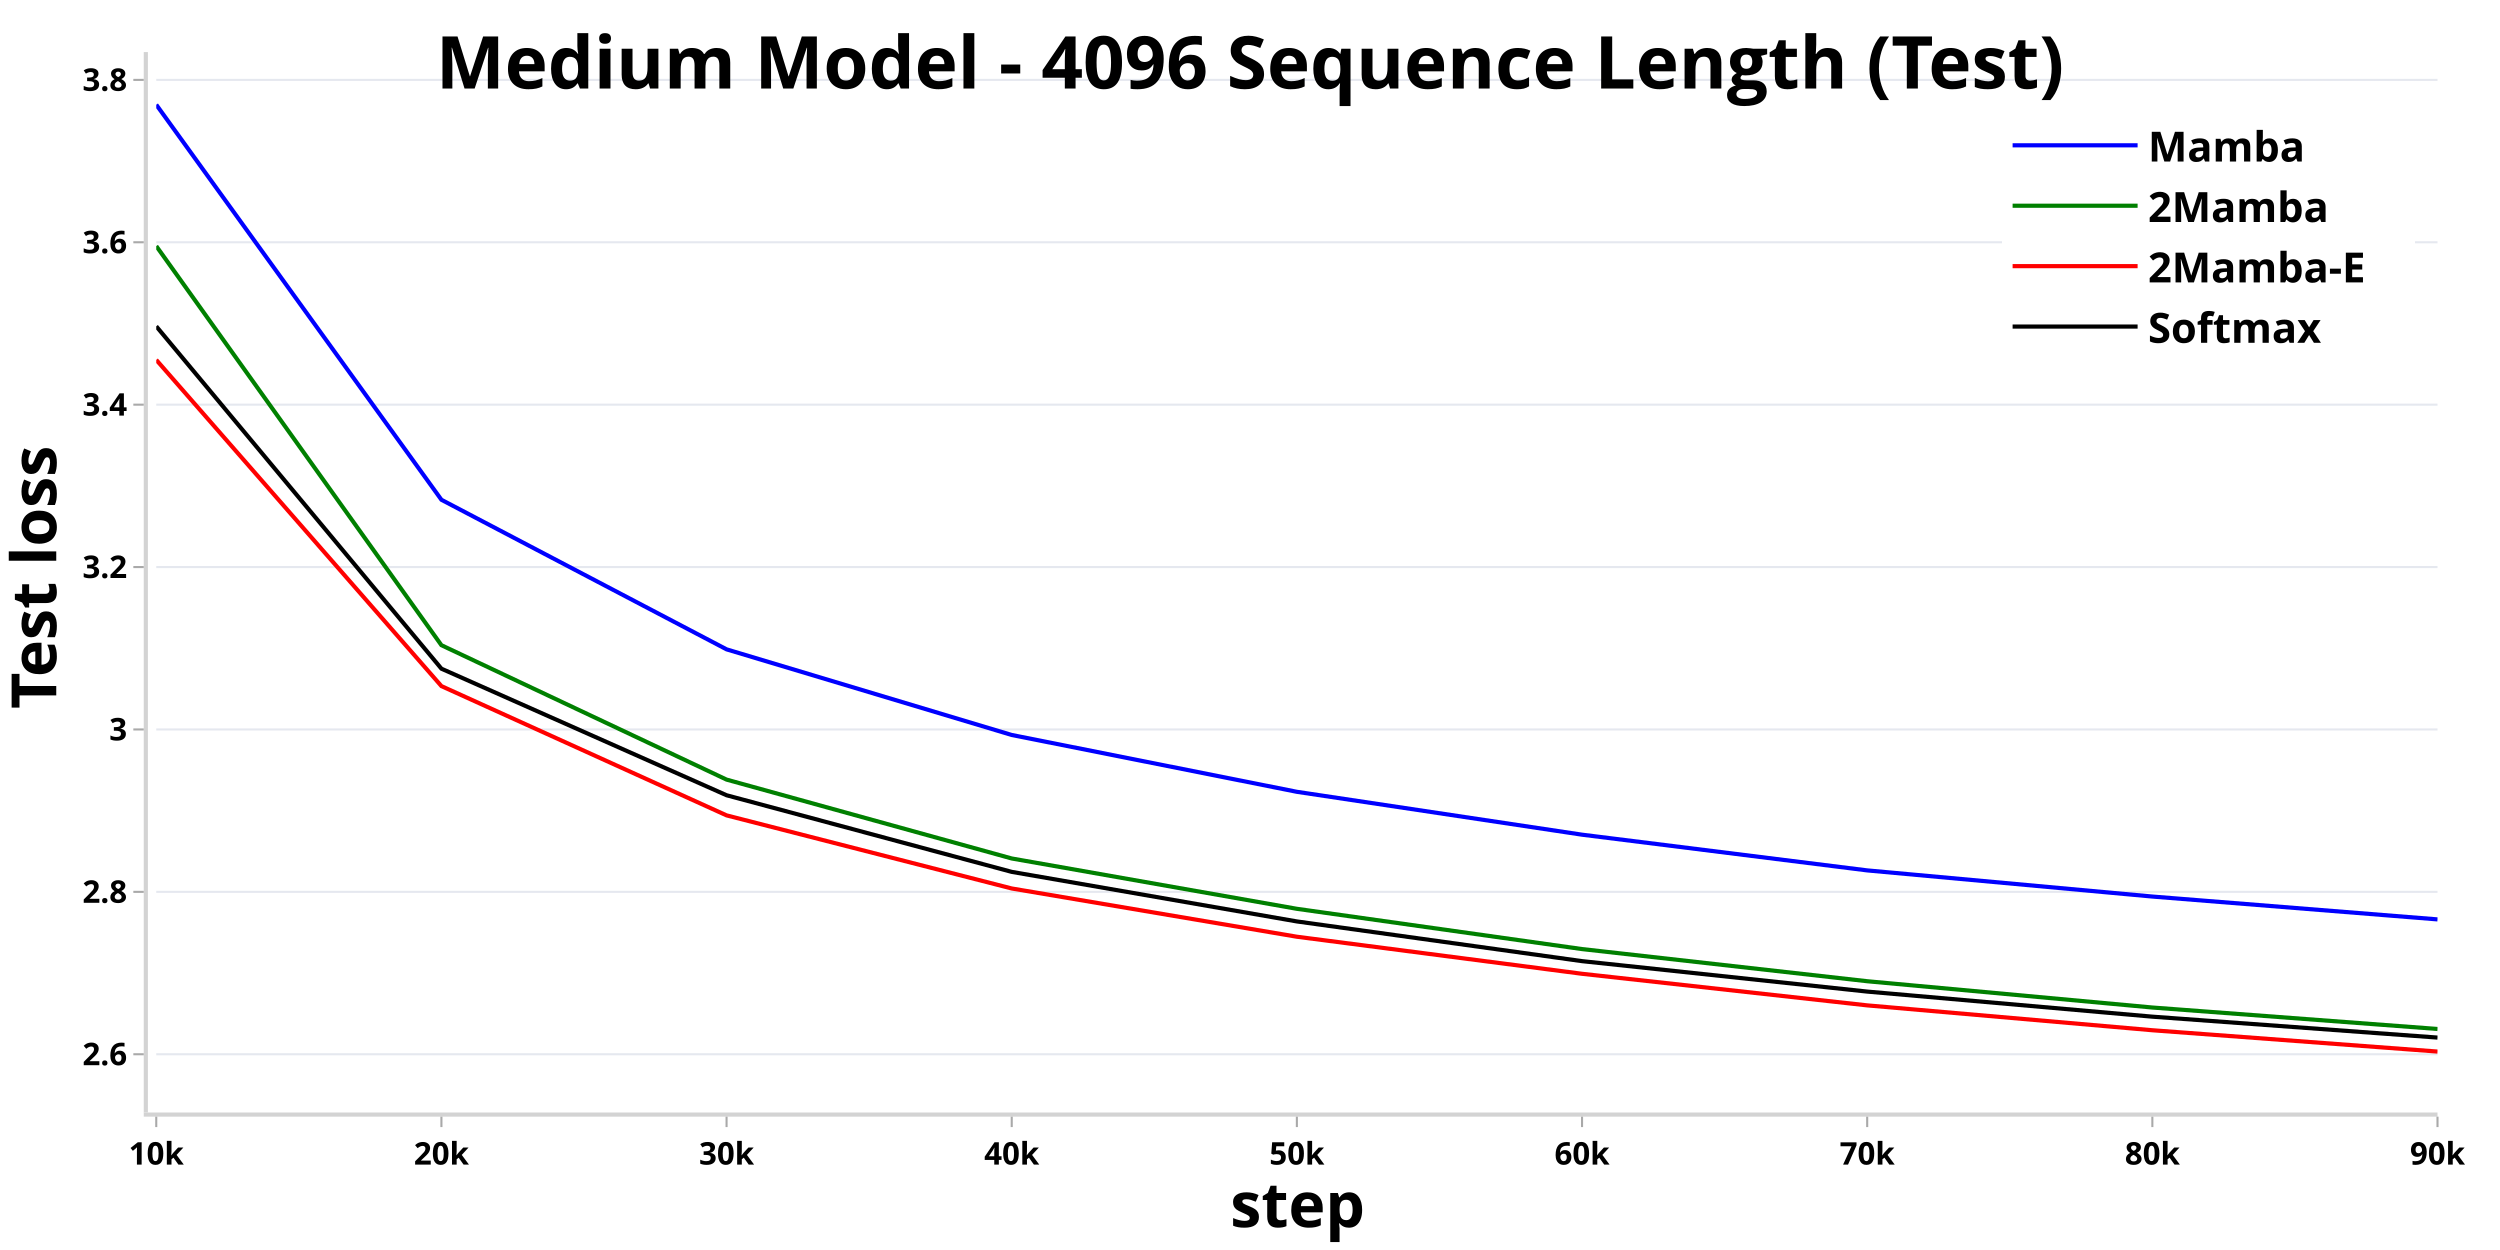
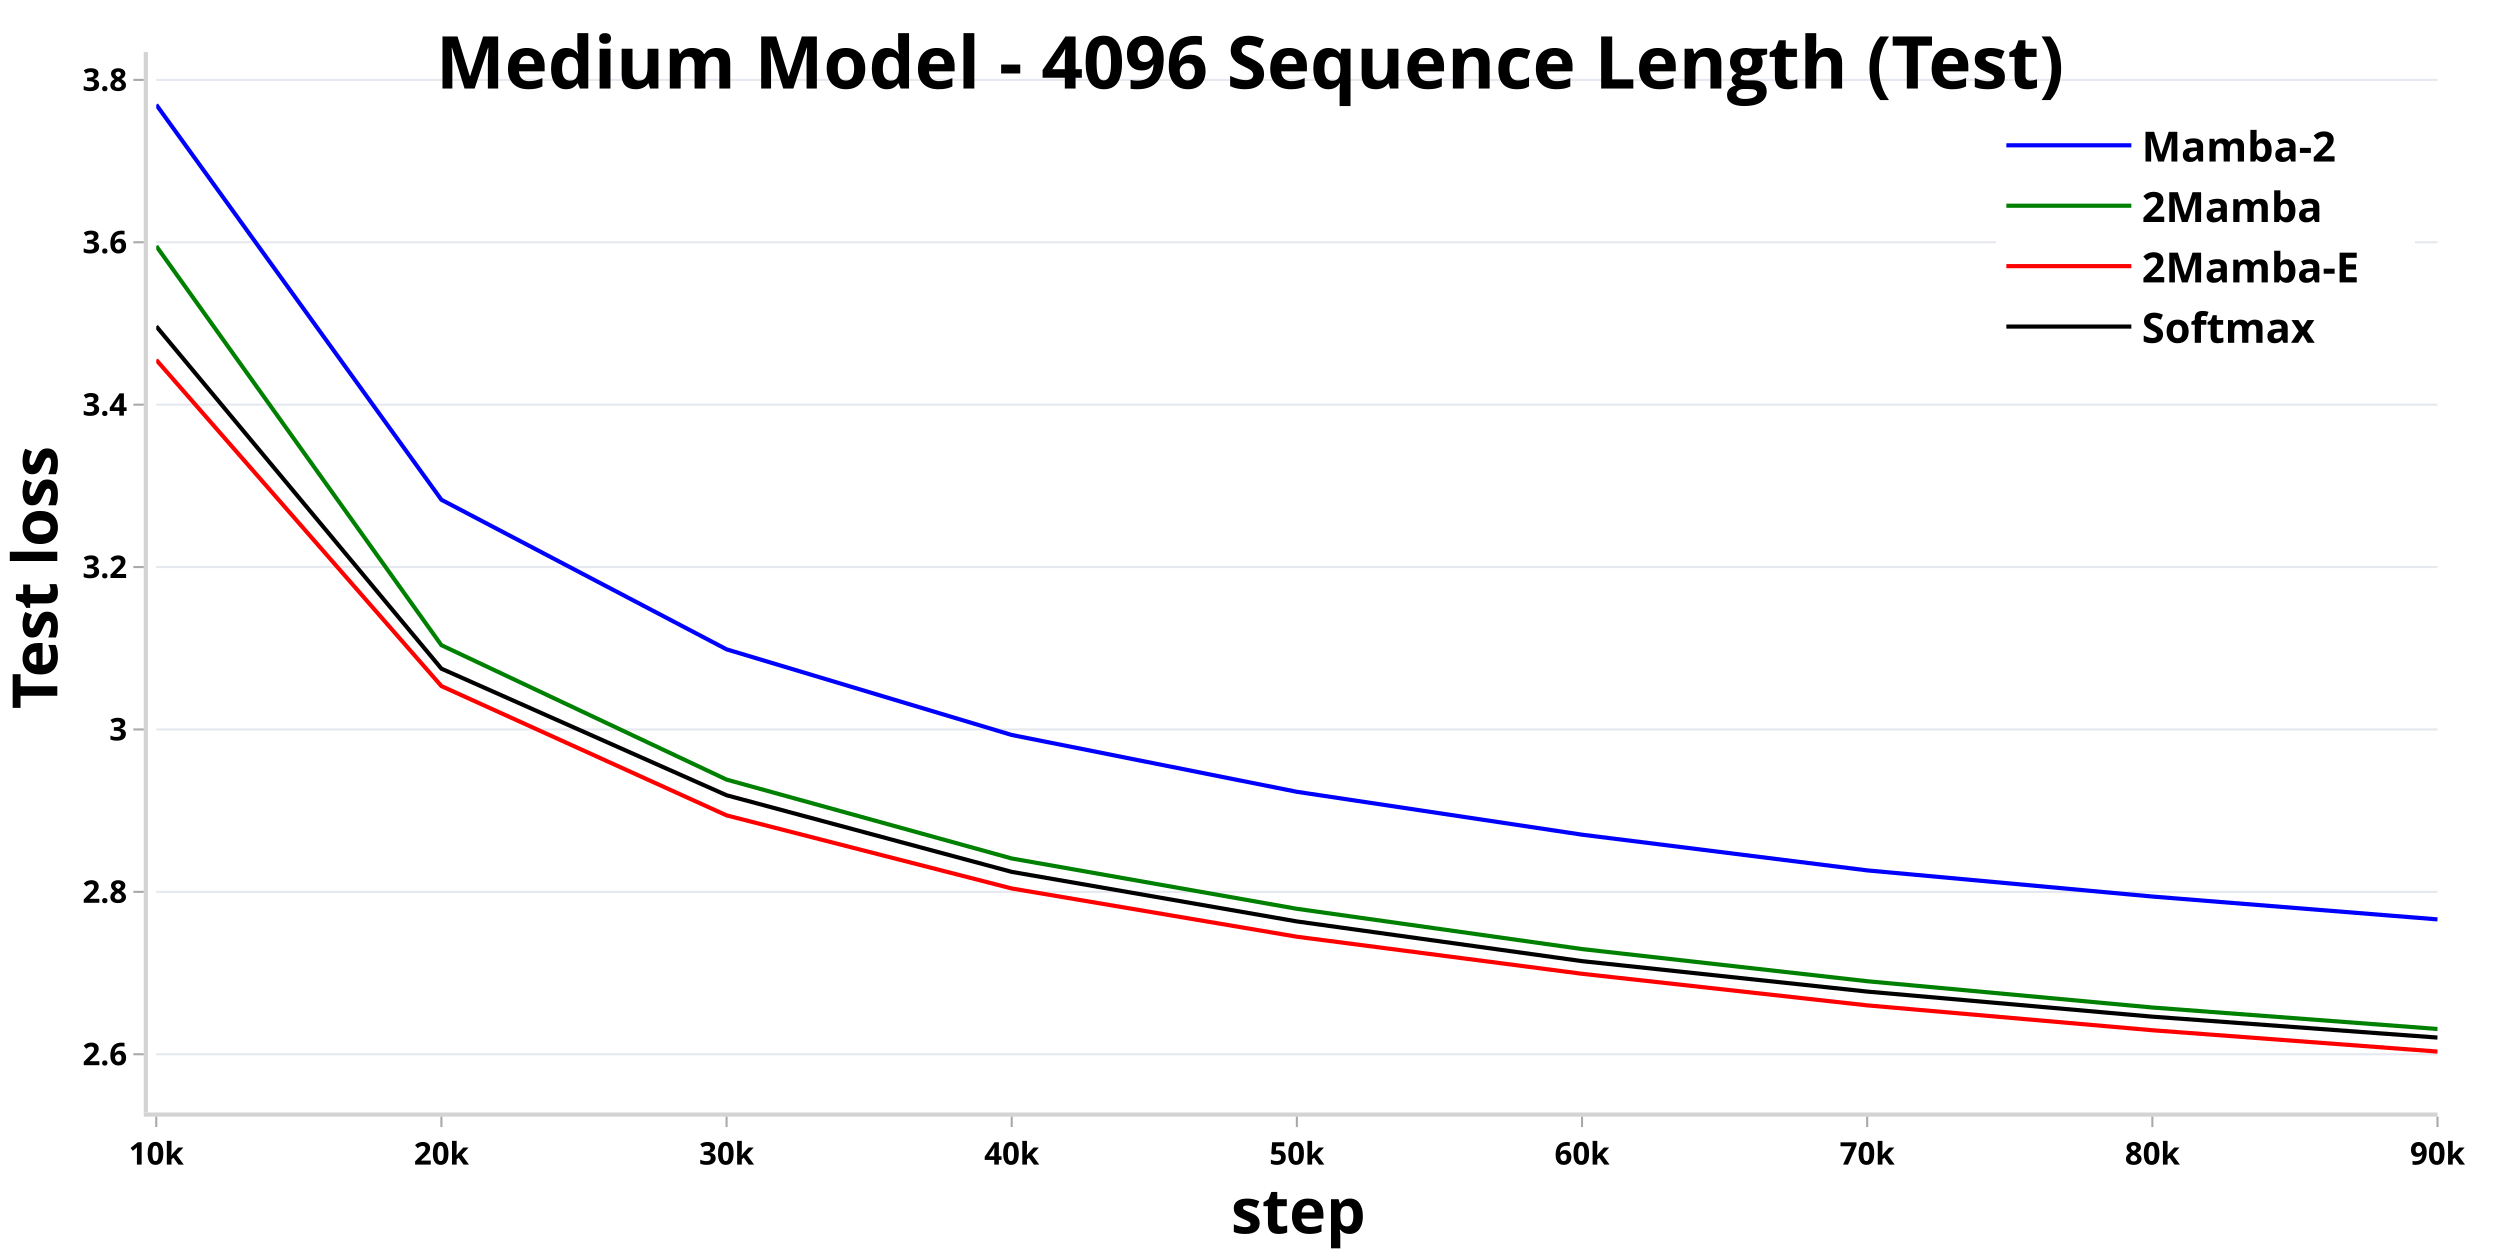
<svg xmlns="http://www.w3.org/2000/svg" class="main-svg" width="1200" height="600" style="" viewBox="0 0 1200 600">
  <rect x="0" y="0" width="1200" height="600" style="fill: rgb(255, 255, 255); fill-opacity: 1;" />
-   <defs id="defs-dba0a6">
+   <defs id="defs-2e484d">
    <g class="clips">
-       <clipPath id="clipdba0a6xyplot" class="plotclip">
+       <clipPath id="clip2e484dxyplot" class="plotclip">
        <rect width="1095" height="505" />
      </clipPath>
-       <clipPath class="axesclip" id="clipdba0a6x">
+       <clipPath class="axesclip" id="clip2e484dx">
        <rect x="75" y="0" width="1095" height="600" />
      </clipPath>
-       <clipPath class="axesclip" id="clipdba0a6y">
+       <clipPath class="axesclip" id="clip2e484dy">
        <rect x="0" y="25" width="1200" height="505" />
      </clipPath>
-       <clipPath class="axesclip" id="clipdba0a6xy">
+       <clipPath class="axesclip" id="clip2e484dxy">
        <rect x="75" y="25" width="1095" height="505" />
      </clipPath>
    </g>
    <g class="gradients" />
    <g class="patterns" />
  </defs>
  <g class="bglayer" />
  <g class="layer-below">
    <g class="imagelayer" />
    <g class="shapelayer" />
  </g>
  <g class="cartesianlayer">
    <g class="subplot xy">
      <g class="layer-subplot">
        <g class="shapelayer" />
        <g class="imagelayer" />
      </g>
      <g class="minor-gridlayer">
        <g class="x" />
        <g class="y" />
      </g>
      <g class="gridlayer">
        <g class="x" />
        <g class="y">
          <path class="ygrid crisp" transform="translate(0,506.04)" d="M75,0h1095" style="stroke: rgb(229, 232, 239); stroke-opacity: 1; stroke-width: 1px;" />
          <path class="ygrid crisp" transform="translate(0,428.09)" d="M75,0h1095" style="stroke: rgb(229, 232, 239); stroke-opacity: 1; stroke-width: 1px;" />
          <path class="ygrid crisp" transform="translate(0,350.14)" d="M75,0h1095" style="stroke: rgb(229, 232, 239); stroke-opacity: 1; stroke-width: 1px;" />
          <path class="ygrid crisp" transform="translate(0,272.19)" d="M75,0h1095" style="stroke: rgb(229, 232, 239); stroke-opacity: 1; stroke-width: 1px;" />
          <path class="ygrid crisp" transform="translate(0,194.24)" d="M75,0h1095" style="stroke: rgb(229, 232, 239); stroke-opacity: 1; stroke-width: 1px;" />
          <path class="ygrid crisp" transform="translate(0,116.29)" d="M75,0h1095" style="stroke: rgb(229, 232, 239); stroke-opacity: 1; stroke-width: 1px;" />
          <path class="ygrid crisp" transform="translate(0,38.35)" d="M75,0h1095" style="stroke: rgb(229, 232, 239); stroke-opacity: 1; stroke-width: 1px;" />
        </g>
      </g>
      <g class="zerolinelayer" />
      <g class="layer-between">
        <g class="shapelayer" />
        <g class="imagelayer" />
      </g>
      <path class="xlines-below" />
      <path class="ylines-below" />
      <g class="overlines-below" />
      <g class="xaxislayer-below" />
      <g class="yaxislayer-below" />
      <g class="overaxes-below" />
      <g class="overplot">
-         <g class="xy" transform="translate(75,25)" clip-path="url(#clipdba0a6xyplot)">
+         <g class="xy" transform="translate(75,25)" clip-path="url(#clip2e484dxyplot)">
          <g class="scatterlayer mlayer">
-             <g class="trace scatter trace20ffe7" style="stroke-miterlimit: 2; opacity: 1;">
+             <g class="trace scatter trace651362" style="stroke-miterlimit: 2; opacity: 1;">
              <g class="fills" />
              <g class="errorbars" />
              <g class="lines">
                <path class="js-line" d="M0,25.25L136.88,214.89L273.75,286.69L410.63,327.79L547.5,355.07L684.38,375.65L821.25,392.79L958.13,405.34L1095,416.31" style="vector-effect: none; fill: none; stroke: rgb(0, 0, 255); stroke-opacity: 1; stroke-width: 2px; opacity: 1;" />
              </g>
              <g class="points" />
              <g class="text" />
            </g>
-             <g class="trace scatter traced1b3ba" style="stroke-miterlimit: 2; opacity: 1;">
+             <g class="trace scatter trace25c7e0" style="stroke-miterlimit: 2; opacity: 1;">
              <g class="fills" />
              <g class="errorbars" />
              <g class="lines">
                <path class="js-line" d="M0,93.11L136.88,284.7L273.75,349.21L410.63,387.07L547.5,411.23L684.38,430.56L821.25,445.99L958.13,458.61L1095,468.91" style="vector-effect: none; fill: none; stroke: rgb(0, 128, 0); stroke-opacity: 1; stroke-width: 2px; opacity: 1;" />
              </g>
              <g class="points" />
              <g class="text" />
            </g>
-             <g class="trace scatter trace5d7a2b" style="stroke-miterlimit: 2; opacity: 1;">
+             <g class="trace scatter traceed0ecd" style="stroke-miterlimit: 2; opacity: 1;">
              <g class="fills" />
              <g class="errorbars" />
              <g class="lines">
                <path class="js-line" d="M0,147.74L136.88,304.33L273.75,366.38L410.63,401.47L547.5,424.63L684.38,442.42L821.25,457.58L958.13,469.52L1095,479.75" style="vector-effect: none; fill: none; stroke: rgb(255, 0, 0); stroke-opacity: 1; stroke-width: 2px; opacity: 1;" />
              </g>
              <g class="points" />
              <g class="text" />
            </g>
-             <g class="trace scatter trace59f613" style="stroke-miterlimit: 2; opacity: 1;">
+             <g class="trace scatter trace078b0c" style="stroke-miterlimit: 2; opacity: 1;">
              <g class="fills" />
              <g class="errorbars" />
              <g class="lines">
                <path class="js-line" d="M0,131.63L136.88,295.97L273.75,356.72L410.63,393.5L547.5,417.29L684.38,436.35L821.25,450.96L958.13,463L1095,473.04" style="vector-effect: none; fill: none; stroke: rgb(0, 0, 0); stroke-opacity: 1; stroke-width: 2px; opacity: 1;" />
              </g>
              <g class="points" />
              <g class="text" />
            </g>
          </g>
        </g>
      </g>
      <g class="zerolinelayer-above" />
      <path class="xlines-above crisp" d="M69,535H1170" style="fill: none; stroke-width: 2px; stroke: rgb(211, 211, 211); stroke-opacity: 1;" />
      <path class="ylines-above crisp" d="M70,25V534" style="fill: none; stroke-width: 2px; stroke: rgb(211, 211, 211); stroke-opacity: 1;" />
      <g class="overlines-above" />
      <g class="xaxislayer-above">
        <path class="xtick ticks crisp" d="M0,536v5" transform="translate(75,0)" style="stroke: rgb(169, 169, 169); stroke-opacity: 1; stroke-width: 1px;" />
        <path class="xtick ticks crisp" d="M0,536v5" transform="translate(211.88,0)" style="stroke: rgb(169, 169, 169); stroke-opacity: 1; stroke-width: 1px;" />
        <path class="xtick ticks crisp" d="M0,536v5" transform="translate(348.75,0)" style="stroke: rgb(169, 169, 169); stroke-opacity: 1; stroke-width: 1px;" />
        <path class="xtick ticks crisp" d="M0,536v5" transform="translate(485.63,0)" style="stroke: rgb(169, 169, 169); stroke-opacity: 1; stroke-width: 1px;" />
        <path class="xtick ticks crisp" d="M0,536v5" transform="translate(622.5,0)" style="stroke: rgb(169, 169, 169); stroke-opacity: 1; stroke-width: 1px;" />
        <path class="xtick ticks crisp" d="M0,536v5" transform="translate(759.38,0)" style="stroke: rgb(169, 169, 169); stroke-opacity: 1; stroke-width: 1px;" />
        <path class="xtick ticks crisp" d="M0,536v5" transform="translate(896.25,0)" style="stroke: rgb(169, 169, 169); stroke-opacity: 1; stroke-width: 1px;" />
        <path class="xtick ticks crisp" d="M0,536v5" transform="translate(1033.13,0)" style="stroke: rgb(169, 169, 169); stroke-opacity: 1; stroke-width: 1px;" />
        <path class="xtick ticks crisp" d="M0,536v5" transform="translate(1170,0)" style="stroke: rgb(169, 169, 169); stroke-opacity: 1; stroke-width: 1px;" />
        <g class="xtick">
          <text text-anchor="middle" x="0" y="559" transform="translate(75,0)" style="font-family: 'Open Sans', verdana, arial, sans-serif; font-size: 15px; fill: rgb(0, 0, 0); fill-opacity: 1; font-weight: bold; white-space: pre;">10k</text>
        </g>
        <g class="xtick">
          <text text-anchor="middle" x="0" y="559" style="font-family: 'Open Sans', verdana, arial, sans-serif; font-size: 15px; fill: rgb(0, 0, 0); fill-opacity: 1; font-weight: bold; white-space: pre;" transform="translate(211.88,0)">20k</text>
        </g>
        <g class="xtick">
          <text text-anchor="middle" x="0" y="559" style="font-family: 'Open Sans', verdana, arial, sans-serif; font-size: 15px; fill: rgb(0, 0, 0); fill-opacity: 1; font-weight: bold; white-space: pre;" transform="translate(348.75,0)">30k</text>
        </g>
        <g class="xtick">
          <text text-anchor="middle" x="0" y="559" style="font-family: 'Open Sans', verdana, arial, sans-serif; font-size: 15px; fill: rgb(0, 0, 0); fill-opacity: 1; font-weight: bold; white-space: pre;" transform="translate(485.63,0)">40k</text>
        </g>
        <g class="xtick">
          <text text-anchor="middle" x="0" y="559" style="font-family: 'Open Sans', verdana, arial, sans-serif; font-size: 15px; fill: rgb(0, 0, 0); fill-opacity: 1; font-weight: bold; white-space: pre;" transform="translate(622.5,0)">50k</text>
        </g>
        <g class="xtick">
          <text text-anchor="middle" x="0" y="559" style="font-family: 'Open Sans', verdana, arial, sans-serif; font-size: 15px; fill: rgb(0, 0, 0); fill-opacity: 1; font-weight: bold; white-space: pre;" transform="translate(759.38,0)">60k</text>
        </g>
        <g class="xtick">
          <text text-anchor="middle" x="0" y="559" style="font-family: 'Open Sans', verdana, arial, sans-serif; font-size: 15px; fill: rgb(0, 0, 0); fill-opacity: 1; font-weight: bold; white-space: pre;" transform="translate(896.25,0)">70k</text>
        </g>
        <g class="xtick">
          <text text-anchor="middle" x="0" y="559" style="font-family: 'Open Sans', verdana, arial, sans-serif; font-size: 15px; fill: rgb(0, 0, 0); fill-opacity: 1; font-weight: bold; white-space: pre;" transform="translate(1033.13,0)">80k</text>
        </g>
        <g class="xtick">
          <text text-anchor="middle" x="0" y="559" style="font-family: 'Open Sans', verdana, arial, sans-serif; font-size: 15px; fill: rgb(0, 0, 0); fill-opacity: 1; font-weight: bold; white-space: pre;" transform="translate(1170,0)">90k</text>
        </g>
      </g>
      <g class="yaxislayer-above">
        <path class="ytick ticks crisp" d="M69,0h-5" transform="translate(0,506.04)" style="stroke: rgb(169, 169, 169); stroke-opacity: 1; stroke-width: 1px;" />
        <path class="ytick ticks crisp" d="M69,0h-5" transform="translate(0,428.09)" style="stroke: rgb(169, 169, 169); stroke-opacity: 1; stroke-width: 1px;" />
        <path class="ytick ticks crisp" d="M69,0h-5" transform="translate(0,350.14)" style="stroke: rgb(169, 169, 169); stroke-opacity: 1; stroke-width: 1px;" />
        <path class="ytick ticks crisp" d="M69,0h-5" transform="translate(0,272.19)" style="stroke: rgb(169, 169, 169); stroke-opacity: 1; stroke-width: 1px;" />
        <path class="ytick ticks crisp" d="M69,0h-5" transform="translate(0,194.24)" style="stroke: rgb(169, 169, 169); stroke-opacity: 1; stroke-width: 1px;" />
        <path class="ytick ticks crisp" d="M69,0h-5" transform="translate(0,116.29)" style="stroke: rgb(169, 169, 169); stroke-opacity: 1; stroke-width: 1px;" />
        <path class="ytick ticks crisp" d="M69,0h-5" transform="translate(0,38.35)" style="stroke: rgb(169, 169, 169); stroke-opacity: 1; stroke-width: 1px;" />
        <g class="ytick">
          <text text-anchor="end" x="61" y="5.25" transform="translate(0,506.04)" style="font-family: 'Open Sans', verdana, arial, sans-serif; font-size: 15px; fill: rgb(0, 0, 0); fill-opacity: 1; font-weight: bold; white-space: pre;">2.6</text>
        </g>
        <g class="ytick">
          <text text-anchor="end" x="61" y="5.25" style="font-family: 'Open Sans', verdana, arial, sans-serif; font-size: 15px; fill: rgb(0, 0, 0); fill-opacity: 1; font-weight: bold; white-space: pre;" transform="translate(0,428.09)">2.8</text>
        </g>
        <g class="ytick">
          <text text-anchor="end" x="61" y="5.25" style="font-family: 'Open Sans', verdana, arial, sans-serif; font-size: 15px; fill: rgb(0, 0, 0); fill-opacity: 1; font-weight: bold; white-space: pre;" transform="translate(0,350.14)">3</text>
        </g>
        <g class="ytick">
          <text text-anchor="end" x="61" y="5.25" style="font-family: 'Open Sans', verdana, arial, sans-serif; font-size: 15px; fill: rgb(0, 0, 0); fill-opacity: 1; font-weight: bold; white-space: pre;" transform="translate(0,272.19)">3.2</text>
        </g>
        <g class="ytick">
          <text text-anchor="end" x="61" y="5.25" style="font-family: 'Open Sans', verdana, arial, sans-serif; font-size: 15px; fill: rgb(0, 0, 0); fill-opacity: 1; font-weight: bold; white-space: pre;" transform="translate(0,194.24)">3.4</text>
        </g>
        <g class="ytick">
          <text text-anchor="end" x="61" y="5.25" style="font-family: 'Open Sans', verdana, arial, sans-serif; font-size: 15px; fill: rgb(0, 0, 0); fill-opacity: 1; font-weight: bold; white-space: pre;" transform="translate(0,116.29)">3.6</text>
        </g>
        <g class="ytick">
          <text text-anchor="end" x="61" y="5.25" style="font-family: 'Open Sans', verdana, arial, sans-serif; font-size: 15px; fill: rgb(0, 0, 0); fill-opacity: 1; font-weight: bold; white-space: pre;" transform="translate(0,38.35)">3.8</text>
        </g>
      </g>
      <g class="overaxes-above" />
    </g>
  </g>
  <g class="polarlayer" />
  <g class="smithlayer" />
  <g class="ternarylayer" />
  <g class="geolayer" />
  <g class="funnelarealayer" />
  <g class="pielayer" />
  <g class="iciclelayer" />
  <g class="treemaplayer" />
  <g class="sunburstlayer" />
  <g class="glimages" />
-   <defs id="topdefs-dba0a6">
+   <defs id="topdefs-2e484d">
    <g class="clips" />
-     <clipPath id="legenddba0a6">
-       <rect width="198" height="126" x="0" y="0" />
+     <clipPath id="legend2e484d">
+       <rect width="201" height="126" x="0" y="0" />
    </clipPath>
  </defs>
  <g class="layer-above">
    <g class="imagelayer" />
    <g class="shapelayer" />
  </g>
  <g class="infolayer">
-     <g class="legend" pointer-events="all" transform="translate(961.05,50.25)">
-       <rect class="bg" shape-rendering="crispEdges" style="stroke: rgb(68, 68, 68); stroke-opacity: 1; fill: rgb(255, 255, 255); fill-opacity: 1; stroke-width: 0px;" width="198" height="126" x="0" y="0" />
-       <g class="scrollbox" transform="" clip-path="url(#legenddba0a6)">
+     <g class="legend" pointer-events="all" transform="translate(958.05,50.25)">
+       <rect class="bg" shape-rendering="crispEdges" style="stroke: rgb(68, 68, 68); stroke-opacity: 1; fill: rgb(255, 255, 255); fill-opacity: 1; stroke-width: 0px;" width="201" height="126" x="0" y="0" />
+       <g class="scrollbox" transform="" clip-path="url(#legend2e484d)">
        <g class="groups">
          <g class="traces" transform="translate(0,19.5)" style="opacity: 1;">
-             <text class="legendtext" text-anchor="start" x="70" y="7.8" style="font-family: 'Open Sans', verdana, arial, sans-serif; font-size: 20px; fill: rgb(0, 0, 0); fill-opacity: 1; font-weight: bold; white-space: pre;">Mamba  </text>
+             <text class="legendtext" text-anchor="start" x="70" y="7.8" style="font-family: 'Open Sans', verdana, arial, sans-serif; font-size: 20px; fill: rgb(0, 0, 0); fill-opacity: 1; font-weight: bold; white-space: pre;">Mamba-2 </text>
            <g class="layers" style="opacity: 1;">
              <g class="legendfill" />
              <g class="legendlines">
                <path class="js-line" d="M5,0h60" style="fill: none; stroke: rgb(0, 0, 255); stroke-opacity: 1; stroke-width: 2px;" />
              </g>
              <g class="legendsymbols">
                <g class="legendpoints" />
              </g>
            </g>
-             <rect class="legendtoggle" x="0" y="-14.5" width="192.266" height="29" style="fill: rgb(0, 0, 0); fill-opacity: 0;" />
+             <rect class="legendtoggle" x="0" y="-14.5" width="195.141" height="29" style="fill: rgb(0, 0, 0); fill-opacity: 0;" />
          </g>
          <g class="traces" transform="translate(0,48.5)" style="opacity: 1;">
-             <text class="legendtext" text-anchor="start" x="70" y="7.8" style="font-family: 'Open Sans', verdana, arial, sans-serif; font-size: 20px; fill: rgb(0, 0, 0); fill-opacity: 1; font-weight: bold; white-space: pre;">2Mamba   </text>
+             <text class="legendtext" text-anchor="start" x="70" y="7.8" style="font-family: 'Open Sans', verdana, arial, sans-serif; font-size: 20px; fill: rgb(0, 0, 0); fill-opacity: 1; font-weight: bold; white-space: pre;">2Mamba </text>
            <g class="layers" style="opacity: 1;">
              <g class="legendfill" />
              <g class="legendlines">
                <path class="js-line" d="M5,0h60" style="fill: none; stroke: rgb(0, 128, 0); stroke-opacity: 1; stroke-width: 2px;" />
              </g>
              <g class="legendsymbols">
                <g class="legendpoints" />
              </g>
            </g>
-             <rect class="legendtoggle" x="0" y="-14.5" width="192.266" height="29" style="fill: rgb(0, 0, 0); fill-opacity: 0;" />
+             <rect class="legendtoggle" x="0" y="-14.5" width="195.141" height="29" style="fill: rgb(0, 0, 0); fill-opacity: 0;" />
          </g>
          <g class="traces" transform="translate(0,77.5)" style="opacity: 1;">
-             <text class="legendtext" text-anchor="start" x="70" y="7.8" style="font-family: 'Open Sans', verdana, arial, sans-serif; font-size: 20px; fill: rgb(0, 0, 0); fill-opacity: 1; font-weight: bold; white-space: pre;">2Mamba-E    </text>
+             <text class="legendtext" text-anchor="start" x="70" y="7.8" style="font-family: 'Open Sans', verdana, arial, sans-serif; font-size: 20px; fill: rgb(0, 0, 0); fill-opacity: 1; font-weight: bold; white-space: pre;">2Mamba-E </text>
            <g class="layers" style="opacity: 1;">
              <g class="legendfill" />
              <g class="legendlines">
                <path class="js-line" d="M5,0h60" style="fill: none; stroke: rgb(255, 0, 0); stroke-opacity: 1; stroke-width: 2px;" />
              </g>
              <g class="legendsymbols">
                <g class="legendpoints" />
              </g>
            </g>
-             <rect class="legendtoggle" x="0" y="-14.5" width="192.266" height="29" style="fill: rgb(0, 0, 0); fill-opacity: 0;" />
+             <rect class="legendtoggle" x="0" y="-14.5" width="195.141" height="29" style="fill: rgb(0, 0, 0); fill-opacity: 0;" />
          </g>
          <g class="traces" transform="translate(0,106.5)" style="opacity: 1;">
-             <text class="legendtext" text-anchor="start" x="70" y="7.8" style="font-family: 'Open Sans', verdana, arial, sans-serif; font-size: 20px; fill: rgb(0, 0, 0); fill-opacity: 1; font-weight: bold; white-space: pre;">Softmax   </text>
+             <text class="legendtext" text-anchor="start" x="70" y="7.8" style="font-family: 'Open Sans', verdana, arial, sans-serif; font-size: 20px; fill: rgb(0, 0, 0); fill-opacity: 1; font-weight: bold; white-space: pre;">Softmax </text>
            <g class="layers" style="opacity: 1;">
              <g class="legendfill" />
              <g class="legendlines">
                <path class="js-line" d="M5,0h60" style="fill: none; stroke: rgb(0, 0, 0); stroke-opacity: 1; stroke-width: 2px;" />
              </g>
              <g class="legendsymbols">
                <g class="legendpoints" />
              </g>
            </g>
-             <rect class="legendtoggle" x="0" y="-14.5" width="192.266" height="29" style="fill: rgb(0, 0, 0); fill-opacity: 0;" />
+             <rect class="legendtoggle" x="0" y="-14.5" width="195.141" height="29" style="fill: rgb(0, 0, 0); fill-opacity: 0;" />
          </g>
        </g>
      </g>
      <rect class="scrollbar" rx="20" ry="3" width="0" height="0" style="fill: rgb(128, 139, 164); fill-opacity: 1;" x="0" y="0" />
    </g>
    <g class="g-gtitle">
      <text class="gtitle" x="600" y="18" text-anchor="middle" dy="0.7em" style="opacity: 1; font-family: 'Open Sans', verdana, arial, sans-serif; font-size: 35px; fill: rgb(0, 0, 0); fill-opacity: 1; font-weight: bold; white-space: pre;">Medium Model - 4096 Sequence Length (Test)</text>
    </g>
    <g class="g-xtitle" />
    <g class="g-ytitle" />
    <g class="annotation" data-index="0" style="opacity: 1;">
-       <g class="annotation-text-g" transform="rotate(0,622.5,578.5)">
-         <g class="cursor-pointer" transform="translate(590,560)">
-           <rect class="bg" x="0.5" y="0.5" width="65" height="36" style="stroke-width: 1px; stroke: rgb(0, 0, 0); stroke-opacity: 0; fill: rgb(0, 0, 0); fill-opacity: 0;" />
-           <text class="annotation-text" text-anchor="middle" x="32.844" y="29" style="font-family: 'Open Sans', verdana, arial, sans-serif; font-size: 30px; fill: rgb(0, 0, 0); fill-opacity: 1; font-weight: bold; white-space: pre;">step</text>
+       <g class="annotation-text-g" transform="rotate(0,622.5,580)">
+         <g class="cursor-pointer" transform="translate(585,560)">
+           <rect class="bg" x="0.5" y="0.5" width="75" height="39" style="stroke-width: 1px; stroke: rgb(0, 0, 0); stroke-opacity: 0; fill: rgb(0, 0, 0); fill-opacity: 0;" />
+           <text class="annotation-text" text-anchor="middle" x="38.188" y="32" style="font-family: 'Open Sans', verdana, arial, sans-serif; font-size: 30px; fill: rgb(0, 0, 0); fill-opacity: 1; font-weight: bold; white-space: pre;">step</text>
        </g>
      </g>
    </g>
    <g class="annotation" data-index="1" style="opacity: 1;">
-       <g class="annotation-text-g" transform="rotate(-90,16.5,277.5)">
-         <g class="cursor-pointer" transform="translate(-49,259)">
-           <rect class="bg" x="0.5" y="0.5" width="131" height="36" style="stroke-width: 1px; stroke: rgb(0, 0, 0); stroke-opacity: 0; fill: rgb(0, 0, 0); fill-opacity: 0;" />
-           <text class="annotation-text" text-anchor="middle" x="65.914" y="29" style="font-family: 'Open Sans', verdana, arial, sans-serif; font-size: 30px; fill: rgb(0, 0, 0); fill-opacity: 1; font-weight: bold; white-space: pre;">Test loss</text>
+       <g class="annotation-text-g" transform="rotate(-90,15,277.5)">
+         <g class="cursor-pointer" transform="translate(-61,258)">
+           <rect class="bg" x="0.5" y="0.5" width="152" height="39" style="stroke-width: 1px; stroke: rgb(0, 0, 0); stroke-opacity: 0; fill: rgb(0, 0, 0); fill-opacity: 0;" />
+           <text class="annotation-text" text-anchor="middle" x="76.273" y="32" style="font-family: 'Open Sans', verdana, arial, sans-serif; font-size: 30px; fill: rgb(0, 0, 0); fill-opacity: 1; font-weight: bold; white-space: pre;">Test loss</text>
        </g>
      </g>
    </g>
  </g>
</svg>
